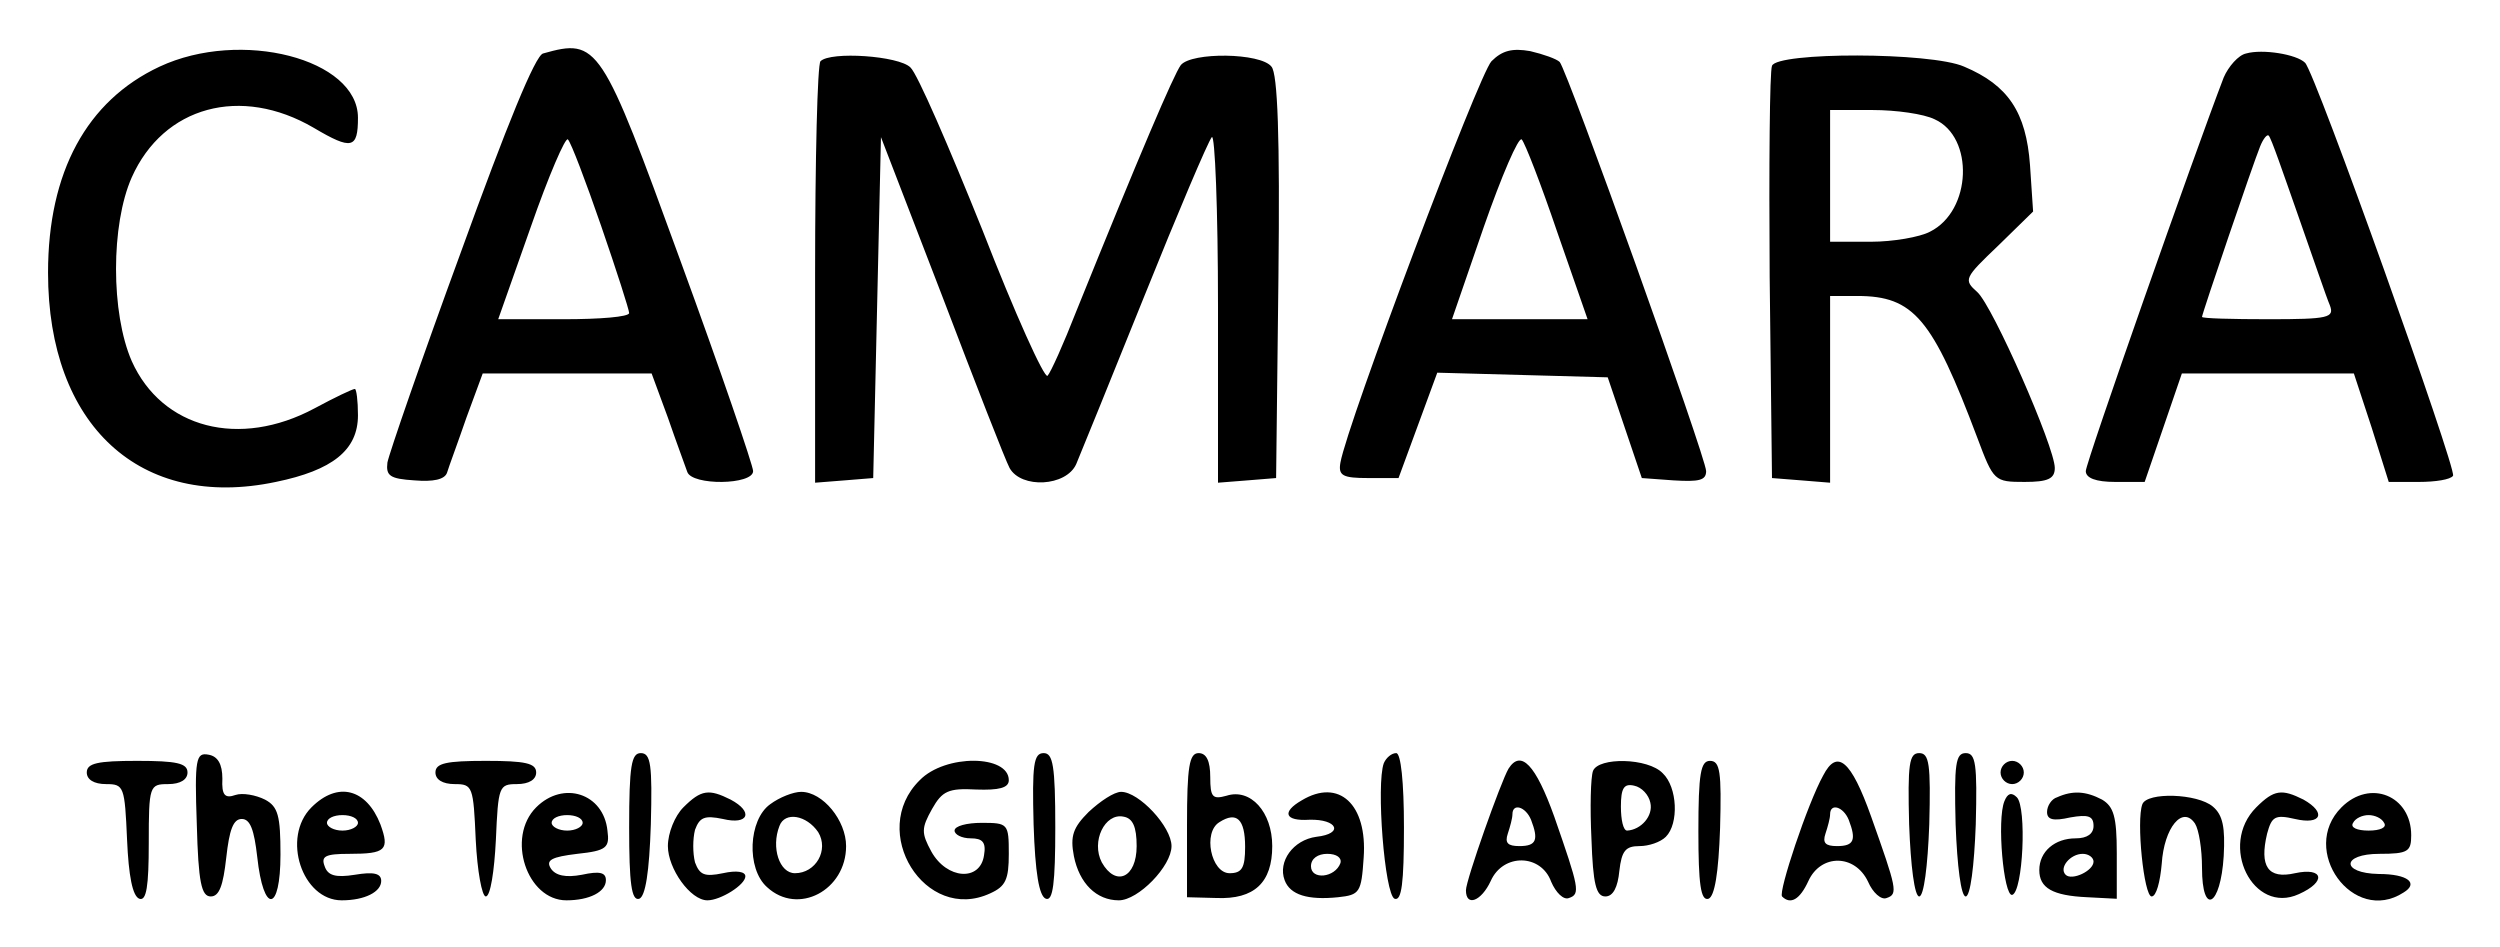
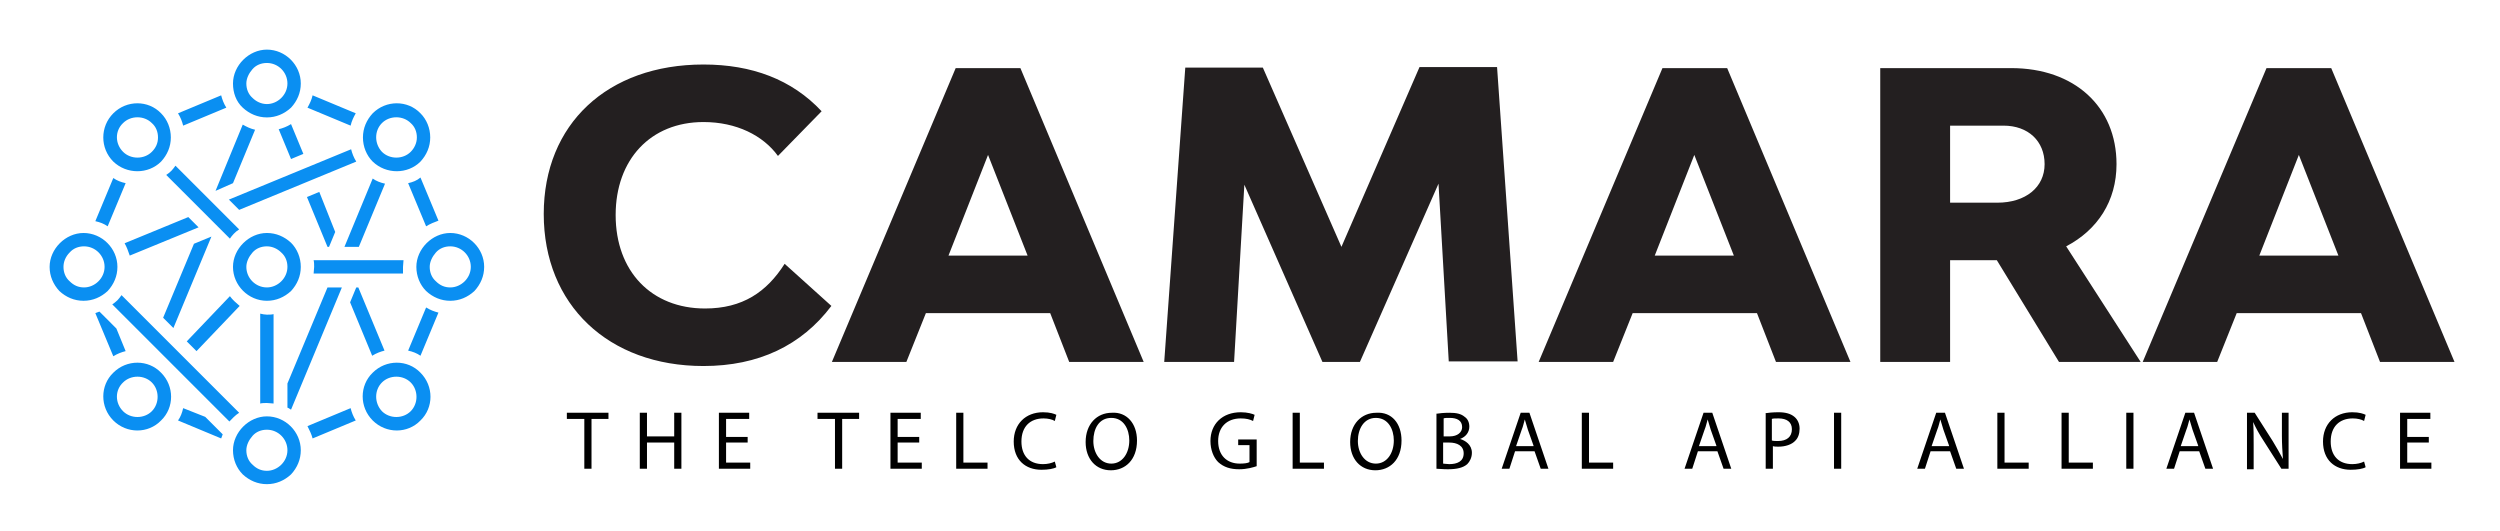
- <svg xmlns="http://www.w3.org/2000/svg" role="img" viewBox="6.80 20.80 322.66 122.16">
-   <path d="M27.4 29.4C18 33.8 13 43 13 56c0 19.7 11.9 30.7 29.4 27 7.3-1.5 10.6-4.1 10.6-8.6 0-1.9-.2-3.4-.4-3.4-.3 0-2.6 1.1-5.2 2.5-9.7 5.2-19.7 2.6-23.6-6.1-2.7-6.2-2.7-17.6 0-23.7 4.1-9.2 14.1-11.9 23.5-6.4C52.2 40.2 53 40 53 36c0-7.6-15.1-11.5-25.6-6.6zm49.5-1.7c-1 .2-4.7 9.3-10.6 25.6-5.1 13.9-9.3 26.1-9.5 27.2-.2 1.7.3 2.1 3.5 2.3 2.4.2 3.9-.1 4.2-1 .2-.7 1.4-3.9 2.5-7.1l2.1-5.7h21.8l2.1 5.7c1.1 3.2 2.3 6.4 2.5 7 .6 1.8 8.5 1.7 8.5-.1 0-.7-4.2-13-9.4-27.2-10.2-28-10.6-28.7-17.7-26.7zM84.4 50c2 5.8 3.6 10.8 3.6 11.2 0 .5-3.8.8-8.4.8h-8.5l4.2-11.9c2.3-6.6 4.5-11.7 4.8-11.3.4.4 2.3 5.4 4.3 11.2zm114.9-21.3c-1.6 1.6-18.6 46.7-19.5 51.8-.3 1.7.3 2 3.6 2h3.9l2.5-6.8 2.5-6.8 11 .3 11 .3 2.2 6.5 2.2 6.5 4.1.3c3.3.2 4.2 0 4.2-1.2 0-1.7-17.9-51.7-18.9-52.8-.4-.4-2.1-1-3.8-1.4-2.3-.4-3.6-.1-5 1.3zm8.5 22.1l3.9 11.2h-17.5l4.1-11.9c2.3-6.6 4.5-11.7 4.9-11.3.4.4 2.5 5.8 4.6 12zm88.9-23.1c-1 .2-2.3 1.7-2.9 3.1C290 40.7 276 80.5 276 81.6c0 .9 1.3 1.4 3.8 1.4h3.8l2.4-7 2.4-7h22.2l2.3 7 2.2 7h3.9c2.1 0 4.1-.3 4.4-.8.5-.8-17.8-52.1-19.1-53.3-1.1-1.1-5.5-1.8-7.6-1.2zm6.7 20.9c1.9 5.4 3.7 10.7 4.1 11.6.6 1.6-.1 1.8-7.9 1.8-4.7 0-8.6-.1-8.6-.3 0-.4 6.6-19.8 7.5-22 .4-1 .9-1.6 1.1-1.4.3.2 1.9 4.9 3.8 10.3zM112.7 28.7c-.4.3-.7 12.7-.7 27.5v26.9l3.8-.3 3.7-.3.5-22 .5-22 7.9 20.5c4.3 11.3 8.2 21.3 8.7 22.2 1.5 2.7 7.3 2.4 8.6-.5.5-1.2 4.5-11 8.8-21.7 4.3-10.7 8.2-19.9 8.7-20.5.4-.5.8 9.3.8 21.9v22.7l3.8-.3 3.7-.3.3-25.9c.2-18.2-.1-26.3-.9-27.2-1.4-1.8-10.3-1.9-11.7-.2-.9 1.2-5.3 11.5-13.5 31.8-1.6 4.1-3.3 7.9-3.7 8.3-.4.4-4.2-8-8.4-18.8-4.3-10.7-8.4-20.2-9.3-21-1.5-1.5-10.3-2.1-11.6-.8zm122.8.6c-.3.7-.4 12.9-.3 27.2l.3 26 3.8.3 3.7.3V59h3.5c7.3 0 9.7 2.9 15.5 18.3 2.1 5.6 2.2 5.7 6.1 5.7 3 0 3.9-.4 3.9-1.8 0-2.7-8-20.9-10-22.7-1.8-1.6-1.7-1.8 2.7-6l4.5-4.4-.4-6c-.5-6.8-2.8-10.3-8.5-12.7-4.3-1.9-24.2-1.9-24.8-.1zm21 6.9c5.1 2.3 4.8 11.8-.6 14.5-1.3.7-4.8 1.3-7.6 1.3H243V35h5.5c3 0 6.6.5 8 1.2zm-224.3 91c.2 7.5.6 9.3 1.8 9.3 1.1 0 1.6-1.4 2-5 .4-3.6.9-5 2-5s1.6 1.4 2 4.9c.8 7.4 3 7.2 3-.3 0-5-.3-6.2-2-7.1-1.2-.6-2.9-.9-3.8-.6-1.4.5-1.8 0-1.7-2.1 0-1.9-.6-2.9-1.8-3.1-1.6-.3-1.8.5-1.5 9zm55.8.4c0 7.2.3 9.5 1.3 9.2.8-.3 1.3-3.4 1.5-9.6.2-7.7 0-9.2-1.3-9.2-1.2 0-1.5 1.6-1.5 9.6zm52.2-.4c.2 6.2.7 9.3 1.6 9.6.9.3 1.2-2 1.2-9.2 0-8-.3-9.6-1.5-9.6-1.3 0-1.5 1.5-1.3 9.2zm19.8.1v9.3l3.8.1c4.9.2 7.2-2 7.2-6.7 0-4.4-2.8-7.5-5.9-6.5-1.8.5-2.1.2-2.1-2.4 0-2.1-.5-3.1-1.5-3.1-1.2 0-1.5 1.7-1.5 9.3zm7.5 2.8c0 2.7-.4 3.4-2 3.4-2.4 0-3.5-5.3-1.3-6.6 2.2-1.4 3.3-.4 3.3 3.2zm17.9-10.8c-1 2.7.1 17 1.4 17.5.9.3 1.2-2 1.2-9.2 0-5.9-.4-9.6-1-9.6s-1.3.6-1.6 1.3zm67.8 7.9c.2 5.4.7 9.3 1.3 9.3.6 0 1.1-3.9 1.3-9.3.2-7.8 0-9.2-1.3-9.2s-1.5 1.4-1.3 9.2zm6 0c.2 5.4.7 9.3 1.3 9.3.6 0 1.1-3.9 1.3-9.3.2-7.8 0-9.2-1.3-9.2s-1.5 1.4-1.3 9.2zM18 120.5c0 .9.9 1.5 2.5 1.5 2.3 0 2.4.3 2.7 7.2.2 4.6.7 7.3 1.6 7.6.9.3 1.2-1.6 1.2-7.2 0-7.4.1-7.6 2.5-7.6 1.6 0 2.5-.6 2.5-1.5 0-1.2-1.4-1.5-6.5-1.5s-6.5.3-6.5 1.5zm45 0c0 .9.9 1.5 2.5 1.5 2.3 0 2.4.3 2.7 7.2.2 4 .8 7.3 1.3 7.3.6 0 1.1-3.3 1.3-7.3.3-6.9.4-7.2 2.7-7.2 1.6 0 2.5-.6 2.5-1.5 0-1.2-1.4-1.5-6.5-1.5s-6.5.3-6.5 1.5zm62.5 1c-6.7 6.6.7 18.5 9.1 14.6 2-.9 2.4-1.8 2.4-5.1 0-3.9-.1-4-3.5-4-1.9 0-3.5.4-3.5 1 0 .5.9 1 2.1 1 1.5 0 2 .5 1.7 2.2-.5 3.4-4.8 3.1-6.8-.5-1.3-2.4-1.3-3 .1-5.5 1.3-2.3 2.1-2.7 5.7-2.5 2.9.1 4.2-.2 4.2-1.2 0-3.3-8.2-3.4-11.5 0zm76-1.5c-1 1.7-5.5 14.4-5.5 15.7 0 2.2 2 1.4 3.2-1.2 1.6-3.6 6.5-3.5 7.8.1.6 1.4 1.6 2.4 2.3 2.1 1.5-.5 1.3-1.3-1.9-10.5-2.4-6.7-4.3-8.7-5.9-6.2zm2.9 6.6c1 2.6.7 3.4-1.5 3.4-1.5 0-1.9-.4-1.5-1.6.3-.9.6-2 .6-2.5 0-1.5 1.7-1 2.4.7zm8-6.3c-.3.8-.4 4.7-.2 8.8.2 5.8.6 7.4 1.8 7.4 1 0 1.6-1.2 1.8-3.3.3-2.6.8-3.2 2.6-3.2 1.2 0 2.7-.5 3.4-1.2 1.7-1.7 1.5-6.4-.4-8.2-1.9-2-8.3-2.1-9-.3zm7.4 4.1c.4 1.7-1.2 3.5-3 3.6-.5 0-.8-1.4-.8-3.1 0-2.4.4-3 1.7-2.7 1 .2 1.9 1.2 2.1 2.2zm6.2 3.7c0 6.8.3 9 1.3 8.7.8-.3 1.3-3.3 1.5-9.1.2-7.3 0-8.7-1.3-8.7-1.2 0-1.5 1.6-1.5 9.1zm16.1-7.2c-2 3.6-5.8 15-5.3 15.6 1.1 1.1 2.3.4 3.4-2 1.6-3.5 6-3.5 7.7.1.6 1.4 1.7 2.4 2.4 2.1 1.5-.5 1.3-1.2-2-10.5-2.6-7.3-4.4-8.8-6.2-5.3zm3.3 5.7c1 2.6.7 3.4-1.5 3.4-1.5 0-1.9-.4-1.5-1.6.3-.9.6-2 .6-2.5 0-1.5 1.7-1 2.4.7zm19.6-6.1c0 .8.7 1.5 1.5 1.5s1.5-.7 1.5-1.5-.7-1.5-1.5-1.5-1.5.7-1.5 1.5zM47 125c-3.9 3.9-1.2 12 3.9 12 3 0 5.1-1.1 5.1-2.5 0-1-1-1.2-3.4-.8-2.5.4-3.5.1-3.9-1.1-.5-1.3.1-1.6 3.2-1.6 4.7 0 5.2-.5 4-3.8-1.8-4.6-5.5-5.6-8.9-2.2zm6 2c0 .5-.9 1-2 1s-2-.5-2-1c0-.6.9-1 2-1s2 .4 2 1zm23-2c-3.9 3.9-1.2 12 3.9 12 3 0 5.1-1.1 5.1-2.6 0-1-.8-1.2-3.1-.7-2.1.4-3.4.1-4-.8-.7-1.1.1-1.5 3.4-1.9 3.8-.4 4.2-.8 3.9-3-.5-4.8-5.7-6.5-9.2-3zm6 2c0 .5-.9 1-2 1s-2-.5-2-1c0-.6.9-1 2-1s2 .4 2 1zm13-2c-1.1 1.1-2 3.3-2 5 0 2.9 2.9 7 5.1 7 1.7 0 4.9-2 4.9-3.1 0-.6-1.1-.8-2.9-.4-2.4.5-3 .2-3.6-1.4-.3-1.2-.3-3 0-4.2.6-1.6 1.2-1.9 3.6-1.4 3.3.8 4-.9 1-2.5-2.8-1.4-3.8-1.3-6.1 1z" />
-   <path d="M106.2 124.6c-2.8 2-3.1 8.3-.4 10.7 4 3.7 10.2.4 10.2-5.3 0-3.3-3-7-5.8-7-1 0-2.8.7-4 1.6zm6.2 3.6c1.4 2.3-.3 5.3-3 5.3-2 0-3.1-3.3-2-6.1.7-1.9 3.5-1.4 5 .8zm34.9-2.6c-2 2-2.4 3.1-1.9 5.7.7 3.5 2.9 5.7 5.8 5.7 2.5 0 6.8-4.4 6.8-7 0-2.5-4.2-7-6.5-7-.9 0-2.7 1.2-4.2 2.6zm6.2 4.4c0 4.1-2.7 5.3-4.5 2.1-1.4-2.7.4-6.4 2.8-5.9 1.2.2 1.7 1.3 1.7 3.8zm21.3-5.9c-2.6 1.5-2.2 2.7 1 2.5 3.6-.1 4.5 1.8.9 2.2-3 .4-5 3.2-4.1 5.6.7 1.9 3 2.6 6.9 2.2 2.8-.3 3-.6 3.3-5.1.5-6.9-3.2-10.3-8-7.4zm5 8.1c-.7 1.9-3.8 2.2-3.8.4 0-1 .9-1.6 2.1-1.6 1.2 0 1.9.5 1.7 1.2zm85.7-8c-1 2.4-.1 12.3 1 12.1 1.4-.4 1.9-11.3.6-12.6-.7-.7-1.2-.5-1.6.5zm6.8-.5c-.7.2-1.3 1.1-1.3 1.9 0 1 .8 1.2 3 .7 2.3-.4 3-.2 3 1.1 0 1-.8 1.6-2.3 1.6-2.7 0-4.7 1.7-4.7 4.1 0 2.3 1.7 3.3 6.2 3.5l3.8.2v-5.9c0-4.7-.4-6-1.9-6.9-2.1-1.1-3.8-1.2-5.8-.3zm4.7 8.3c0 1.2-2.8 2.5-3.6 1.7-.9-.9.6-2.7 2.2-2.7.8 0 1.4.5 1.4 1zm6.3-7.4c-.8 2.1.2 11.9 1.2 11.9.6 0 1.1-1.9 1.3-4.2.3-4.7 2.7-7.6 4.3-5.2.5.8.9 3.3.9 5.7 0 6.3 2.4 5 2.8-1.5.2-3.7-.1-5.3-1.4-6.4-2-1.7-8.5-1.9-9.1-.3zm14.7.4c-4.9 4.9-.4 13.9 5.5 11.2 3.6-1.6 3.2-3.5-.5-2.7-3.5.8-4.6-.9-3.6-5.1.6-2.2 1-2.5 3.6-1.9 3.4.8 4.1-.8 1.1-2.5-2.8-1.4-3.8-1.3-6.1 1z" />
-   <path d="M309 125c-5.5 5.5 1.5 15.2 8 11 2-1.2.6-2.4-3.2-2.4-4.9-.1-4.8-2.6.1-2.6 3.7 0 4.1-.3 4.1-2.4 0-5.1-5.3-7.3-9-3.6zm5.5 2c.4.6-.5 1-2 1s-2.4-.4-2-1c.3-.6 1.2-1 2-1s1.7.4 2 1z" />
+ <svg xmlns="http://www.w3.org/2000/svg" role="img" viewBox="-6.36 -6.36 486.72 103.22">
+   <style>svg {enable-background:new 0 0 474.8 91.2}</style>
+   <path id="network_1_" fill="#0a8ff2" d="M45.6 16.5c-1.8 0-3.4-.7-4.7-1.9-1.3-1.2-1.9-2.9-1.9-4.7 0-3.5 3.1-6.6 6.6-6.6 3.6 0 6.6 3 6.6 6.6 0 1.8-.7 3.4-1.9 4.7-1.3 1.2-2.9 1.9-4.7 1.9zm-4-6.6c0 1.1.4 2.1 1.2 2.8.7.7 1.7 1.2 2.8 1.2 2.1 0 4-1.8 4-4s-1.8-4-4-4c-1.1 0-2.1.4-2.8 1.2-.7.8-1.2 1.8-1.2 2.8zm24.6 65.6c-2.6-2.6-2.6-6.8 0-9.3 2.6-2.6 6.8-2.6 9.3 0 2.6 2.6 2.6 6.8 0 9.3-2.5 2.6-6.7 2.6-9.3 0zm1.8-1.8c1.5 1.5 4.1 1.5 5.6 0s1.5-4.1 0-5.6-4.1-1.5-5.6 0-1.5 4 0 5.6zM15.7 25.1c-2.6-2.6-2.6-6.8 0-9.4 2.6-2.6 6.8-2.6 9.3 0 1.2 1.2 1.9 2.9 1.9 4.7 0 1.8-.7 3.4-1.9 4.7-2.5 2.5-6.7 2.5-9.3 0zm1.9-1.9c1.5 1.5 4.1 1.5 5.6 0 .8-.8 1.2-1.7 1.2-2.8 0-1.1-.4-2.1-1.2-2.8-1.5-1.5-4.1-1.5-5.6 0-1.6 1.5-1.6 4 0 5.6zm63.7 29c-1.8 0-3.4-.7-4.7-1.9-1.2-1.2-1.9-2.9-1.9-4.7 0-3.5 3.1-6.6 6.6-6.6 3.6 0 6.6 3 6.6 6.6 0 1.8-.7 3.4-1.9 4.7-1.3 1.2-2.9 1.9-4.7 1.9zm-4-6.6c0 1.1.4 2.1 1.2 2.8.8.8 1.7 1.2 2.8 1.2 2.1 0 4-1.8 4-4s-1.8-4-4-4c-1.1 0-2.1.4-2.8 1.2-.7.8-1.2 1.8-1.2 2.8zm-31.7 6.6c-3.6 0-6.6-3-6.6-6.6 0-3.5 3.1-6.6 6.6-6.6 1.8 0 3.4.7 4.7 1.9 1.2 1.2 1.9 2.9 1.9 4.7 0 1.8-.7 3.4-1.9 4.7-1.3 1.2-2.9 1.9-4.7 1.9zm-4-6.6c0 2.2 1.8 4 4 4 2.1 0 4-1.8 4-4 0-1.1-.4-2.1-1.2-2.8-.7-.7-1.7-1.2-2.8-1.2-1.1 0-2.1.4-2.8 1.2-.7.8-1.2 1.8-1.2 2.8zM9.9 52.2c-1.8 0-3.4-.7-4.7-1.9C4 49 3.3 47.4 3.3 45.6c0-3.5 3.1-6.6 6.6-6.6 3.6 0 6.6 3 6.6 6.6 0 1.8-.7 3.4-1.9 4.7-1.3 1.2-2.9 1.9-4.7 1.9zM6 45.6c0 1.1.4 2.1 1.2 2.8.8.8 1.7 1.2 2.8 1.2 2.1 0 4-1.8 4-4s-1.8-4-4-4c-1.1 0-2.1.4-2.8 1.2-.8.8-1.2 1.8-1.2 2.8zm60.2-20.5c-1.2-1.2-1.9-2.9-1.9-4.7 0-1.8.7-3.4 1.9-4.7 2.6-2.6 6.8-2.6 9.3 0 1.2 1.2 1.9 2.9 1.9 4.7 0 1.8-.7 3.4-1.9 4.7-2.5 2.5-6.7 2.5-9.3 0zm1.8-1.9c1.5 1.5 4.1 1.5 5.6 0 .7-.7 1.2-1.7 1.2-2.8 0-1.1-.4-2.1-1.2-2.8-1.5-1.5-4.1-1.5-5.6 0s-1.5 4 0 5.6zM15.7 75.5c-2.6-2.6-2.6-6.8 0-9.3 2.6-2.6 6.8-2.6 9.3 0 2.6 2.6 2.6 6.8 0 9.3-2.5 2.6-6.7 2.6-9.3 0zm1.9-1.8c1.5 1.5 4.1 1.5 5.6 0s1.5-4.1 0-5.6-4.1-1.5-5.6 0c-1.6 1.5-1.6 4 0 5.6zm28 14.2c-1.8 0-3.4-.7-4.7-1.9-1.2-1.2-1.9-2.9-1.9-4.7 0-3.5 3.1-6.6 6.6-6.6 3.6 0 6.6 3 6.6 6.6 0 1.8-.7 3.4-1.9 4.7-1.3 1.2-2.9 1.9-4.7 1.9zm-4-6.6c0 1.1.4 2.1 1.2 2.8.8.8 1.7 1.2 2.8 1.2 2.1 0 4-1.8 4-4s-1.8-4-4-4c-1.1 0-2.1.4-2.8 1.2-.7.8-1.2 1.8-1.2 2.8zm21.9-39.6l5.1-12.3c-.9-.2-1.7-.5-2.4-1l-5.5 13.3h2.8zM49.6 68.3V73c.3.1.5.3.7.4l9.9-23.8H57.4l-7.8 18.7zm-11.2-17L30 60.1l1.9 1.9 8.4-8.8c-.7-.6-1.4-1.2-1.9-1.9zm1.8-13L27.8 25.9c-.3.4-.5.7-.8 1-.3.3-.7.6-1 .8l12.4 12.4c.4-.6 1-1.3 1.8-1.8zM63 25.1c-.5-.8-.8-1.6-1-2.4l-23.8 9.8 2 2L63 25.1zM18.9 43.4l13.4-5.5-2-2L17.9 41c.4.7.7 1.5 1 2.4zm25.4 11.3v17.5c.4-.1.9-.1 1.3-.1.5 0 .9.1 1.3.1V54.8c-.4.1-.9.1-1.3.1s-.9-.1-1.3-.2zm-18.9.8l2 2 7.4-17.8-3.4 1.4-6 14.4zM39 29.3l4.3-10.4c-.9-.2-1.7-.6-2.4-1l-5.3 12.9 3.4-1.5zm13.7-5.7l-2.4-5.8c-.8.5-1.6.8-2.4 1l2.4 5.8 2.4-1zm19.4 22c0-.4.1-.9.1-1.3H54.7c.1.4.1.9.1 1.3s-.1.9-.1 1.3h17.4v-1.3zm-9.1 4l-1.2 2.9 4.3 10.4c.8-.5 1.6-.8 2.4-1l-5.1-12.3H63zm-5.3-7.9l1.2-2.9-3.1-7.8-2.4 1 4 9.7h.3zM40.2 74L17.3 51.1c-.3.4-.5.7-.8 1-.3.3-.7.6-1 .8l22.8 22.8c.5-.5 1.1-1.2 1.9-1.7zm36.4-20.5l-3.5 8.4c.9.2 1.7.5 2.4 1l3.5-8.4c-.8-.2-1.6-.5-2.4-1zm-62-15.8l3.5-8.4c-.9-.2-1.7-.5-2.4-1l-3.5 8.4c.9.2 1.7.5 2.4 1zm47.3-19.6c.2-.9.6-1.7 1-2.4l-8.4-3.5c-.2.9-.6 1.7-1 2.4l8.4 3.5zm11.2 11.2l3.5 8.4c.8-.5 1.6-.8 2.4-1.1l-3.5-8.4c-.7.6-1.5.9-2.4 1.1zM29.3 73.1c-.2.9-.5 1.7-1 2.4l8.4 3.5c.1-.3.2-.5.3-.8l-3.4-3.4-4.3-1.7zm-13-15.5L13 54.3c-.3.1-.5.2-.8.3l3.5 8.4c.8-.5 1.6-.8 2.4-1l-1.8-4.4zm21.4-43c-.5-.8-.8-1.6-1-2.4l-8.4 3.5c.5.8.8 1.6 1 2.4l8.4-3.5zm15.8 62c.4.8.8 1.6 1 2.4l8.4-3.5c-.5-.8-.8-1.6-1-2.4l-8.4 3.5z" />
+   <path fill="#231f20" d="M99.5 35.3c0-17.5 12.4-29.1 31.1-29.1 9.4 0 17.2 2.9 23 9.1l-8.5 8.7c-2.9-4-8.1-6.6-14.5-6.6-10.3 0-17.1 7.3-17.1 18.1 0 11 7 18.2 17.4 18.2 7.3 0 12-3.2 15.5-8.7l9.1 8.2c-5.8 7.7-14.2 11.7-24.9 11.7-18.5 0-31.1-11.9-31.1-29.6zm98.6 19.3h-24.2l-3.8 9.5h-14.5l24.1-57.2h12.6l24 57.2h-14.5l-3.7-9.5zm-4.4-11.2L186 23.8l-7.7 19.6h15.4zm82 20.7l-2-34.7-15.3 34.7h-7.3l-15.2-34.5-2 34.5h-13.6l4.1-57.3h15.1l15.3 34.9 15.2-35h15.1l4 57.3h-13.4zm60-9.5h-24.2l-3.8 9.5h-14.5l24.1-57.2h12.6l24 57.2h-14.5l-3.7-9.5zm-4.5-11.2l-7.7-19.6-7.7 19.6h15.4zm51.2.9h-9.1v19.8h-13.6V6.9h25.5c12.3 0 20.5 7.5 20.5 18.7 0 7.2-3.7 12.8-9.8 16l14.5 22.5h-15.9l-12.1-19.8zm-9.1-11.2h9.2c5.5 0 9.2-3 9.2-7.5s-3.2-7.5-8-7.5h-10.4v15zm80 21.5h-24.2l-3.8 9.5h-14.5l24.1-57.2h12.6l24 57.2H457l-3.7-9.5zm-4.4-11.2l-7.7-19.6-7.7 19.6h15.4z" />
+   <path d="M107.3 75.2H104V74h8.1v1.2h-3.3v9.7h-1.4v-9.7zm12.3-1.2v4.6h5.3V74h1.4v10.9h-1.4v-5.1h-5.3v5.1h-1.4V74h1.4zm19.6 5.8H135v3.9h4.7v1.2h-6.1V74h5.9v1.2H135v3.5h4.2v1.1zm16.9-4.6h-3.3V74h8.1v1.2h-3.3v9.7h-1.4v-9.7zm16.5 4.6h-4.2v3.9h4.7v1.2H167V74h5.9v1.2h-4.5v3.5h4.2v1.1zm7.2-5.8h1.4v9.7h4.7v1.2h-6.1V74zm19.5 10.6c-.5.3-1.6.5-2.9.5-3.1 0-5.4-1.9-5.4-5.5 0-3.4 2.3-5.7 5.7-5.7 1.4 0 2.2.3 2.6.5l-.3 1.2c-.5-.3-1.3-.5-2.2-.5-2.6 0-4.3 1.6-4.3 4.5 0 2.7 1.5 4.4 4.2 4.4.9 0 1.7-.2 2.3-.5l.3 1.1zm15.7-5.2c0 3.8-2.3 5.8-5.1 5.8-2.9 0-4.9-2.2-4.9-5.5 0-3.5 2.2-5.7 5.1-5.7 2.9-.2 4.9 2.1 4.9 5.4zm-8.5.1c0 2.3 1.3 4.4 3.5 4.4s3.5-2.1 3.5-4.5c0-2.2-1.1-4.4-3.5-4.4s-3.5 2.1-3.5 4.5zm31.8 4.9c-.6.2-1.9.6-3.4.6-1.7 0-3-.4-4.1-1.4-.9-.9-1.5-2.4-1.5-4.1 0-3.3 2.3-5.6 5.9-5.6 1.3 0 2.3.3 2.7.5l-.3 1.2c-.6-.3-1.3-.5-2.4-.5-2.7 0-4.4 1.7-4.4 4.4 0 2.8 1.7 4.4 4.2 4.4.9 0 1.6-.1 1.9-.3v-3.3h-2.2v-1.1h3.6v5.2zm7-10.4h1.4v9.7h4.7v1.2h-6.1V74zm21.2 5.4c0 3.8-2.3 5.8-5.1 5.8-2.9 0-4.9-2.2-4.9-5.5 0-3.5 2.2-5.7 5.1-5.7 3-.2 4.9 2.1 4.9 5.4zm-8.5.1c0 2.3 1.3 4.4 3.5 4.4s3.5-2.1 3.5-4.5c0-2.2-1.1-4.4-3.5-4.4-2.3 0-3.5 2.1-3.5 4.5zm15.2-5.3c.6-.1 1.6-.2 2.6-.2 1.4 0 2.3.2 3 .8.6.4.9 1.1.9 1.9 0 1.1-.7 2-1.8 2.4 1 .3 2.3 1.1 2.3 2.7 0 .9-.4 1.7-.9 2.2-.8.7-2 1-3.8 1-1 0-1.7-.1-2.2-.1V74.2zm1.4 4.4h1.3c1.5 0 2.4-.8 2.4-1.8 0-1.3-1-1.8-2.4-1.8-.6 0-1 0-1.2.1v3.5zm0 5.3c.3 0 .7.1 1.2.1 1.5 0 2.8-.5 2.8-2.1 0-1.5-1.3-2.1-2.8-2.1h-1.2v4.1zm14-2.4l-1.1 3.4H286l3.7-10.9h1.7l3.7 10.9h-1.5l-1.2-3.4h-3.8zm3.6-1.1l-1.1-3.1c-.2-.7-.4-1.4-.6-2-.2.6-.3 1.3-.6 2l-1.1 3.2h3.4zm9.4-6.4h1.4v9.7h4.7v1.2h-6.1V74zm22.6 7.5l-1.1 3.4h-1.5l3.7-10.9h1.7l3.7 10.9h-1.5l-1.2-3.4h-3.8zm3.6-1.1l-1.1-3.1c-.2-.7-.4-1.4-.6-2-.2.6-.3 1.3-.6 2l-1.1 3.2h3.4zm9.4-6.3c.7-.1 1.6-.2 2.7-.2 1.4 0 2.4.3 3.1.9.6.5 1 1.3 1 2.3 0 1-.3 1.8-.8 2.3-.7.8-2 1.2-3.3 1.2-.4 0-.8 0-1.1-.1v4.4h-1.4V74.1zm1.4 5.3c.3.1.7.1 1.2.1 1.7 0 2.7-.8 2.7-2.3 0-1.4-1-2.1-2.6-2.1-.6 0-1.1 0-1.3.1v4.2zm13.5-5.4v10.9h-1.4V74h1.4zm17.4 7.5l-1.1 3.4h-1.5l3.7-10.9h1.7l3.7 10.9h-1.5l-1.2-3.4h-3.8zm3.6-1.1l-1.1-3.1c-.2-.7-.4-1.4-.6-2-.2.6-.3 1.3-.6 2l-1.1 3.2h3.4zm9.4-6.4h1.4v9.7h4.7v1.2h-6.1V74zm12.5 0h1.4v9.7h4.7v1.2H395V74zm14 0v10.9h-1.4V74h1.4zm9 7.5l-1.1 3.4h-1.5l3.7-10.9h1.7l3.7 10.9H423l-1.2-3.4H418zm3.6-1.1l-1.1-3.1c-.2-.7-.4-1.4-.6-2-.2.6-.3 1.3-.6 2l-1.1 3.2h3.4zm9.5 4.5V74h1.5l3.5 5.5c.8 1.3 1.4 2.4 2 3.5-.1-1.5-.2-2.8-.2-4.5V74h1.3v10.9h-1.4l-3.5-5.5c-.8-1.2-1.5-2.5-2-3.6.1 1.4.1 2.7.1 4.5V85h-1.3zm23.1-.3c-.5.3-1.6.5-2.9.5-3.1 0-5.4-1.9-5.4-5.5 0-3.4 2.3-5.7 5.7-5.7 1.4 0 2.2.3 2.6.5l-.3 1.2c-.5-.3-1.3-.5-2.2-.5-2.6 0-4.3 1.6-4.3 4.5 0 2.7 1.5 4.4 4.2 4.4.9 0 1.7-.2 2.3-.5l.3 1.1zm12.3-4.8h-4.2v3.9h4.7v1.2h-6.1V74h5.9v1.2h-4.5v3.5h4.2v1.1z" />
</svg>
